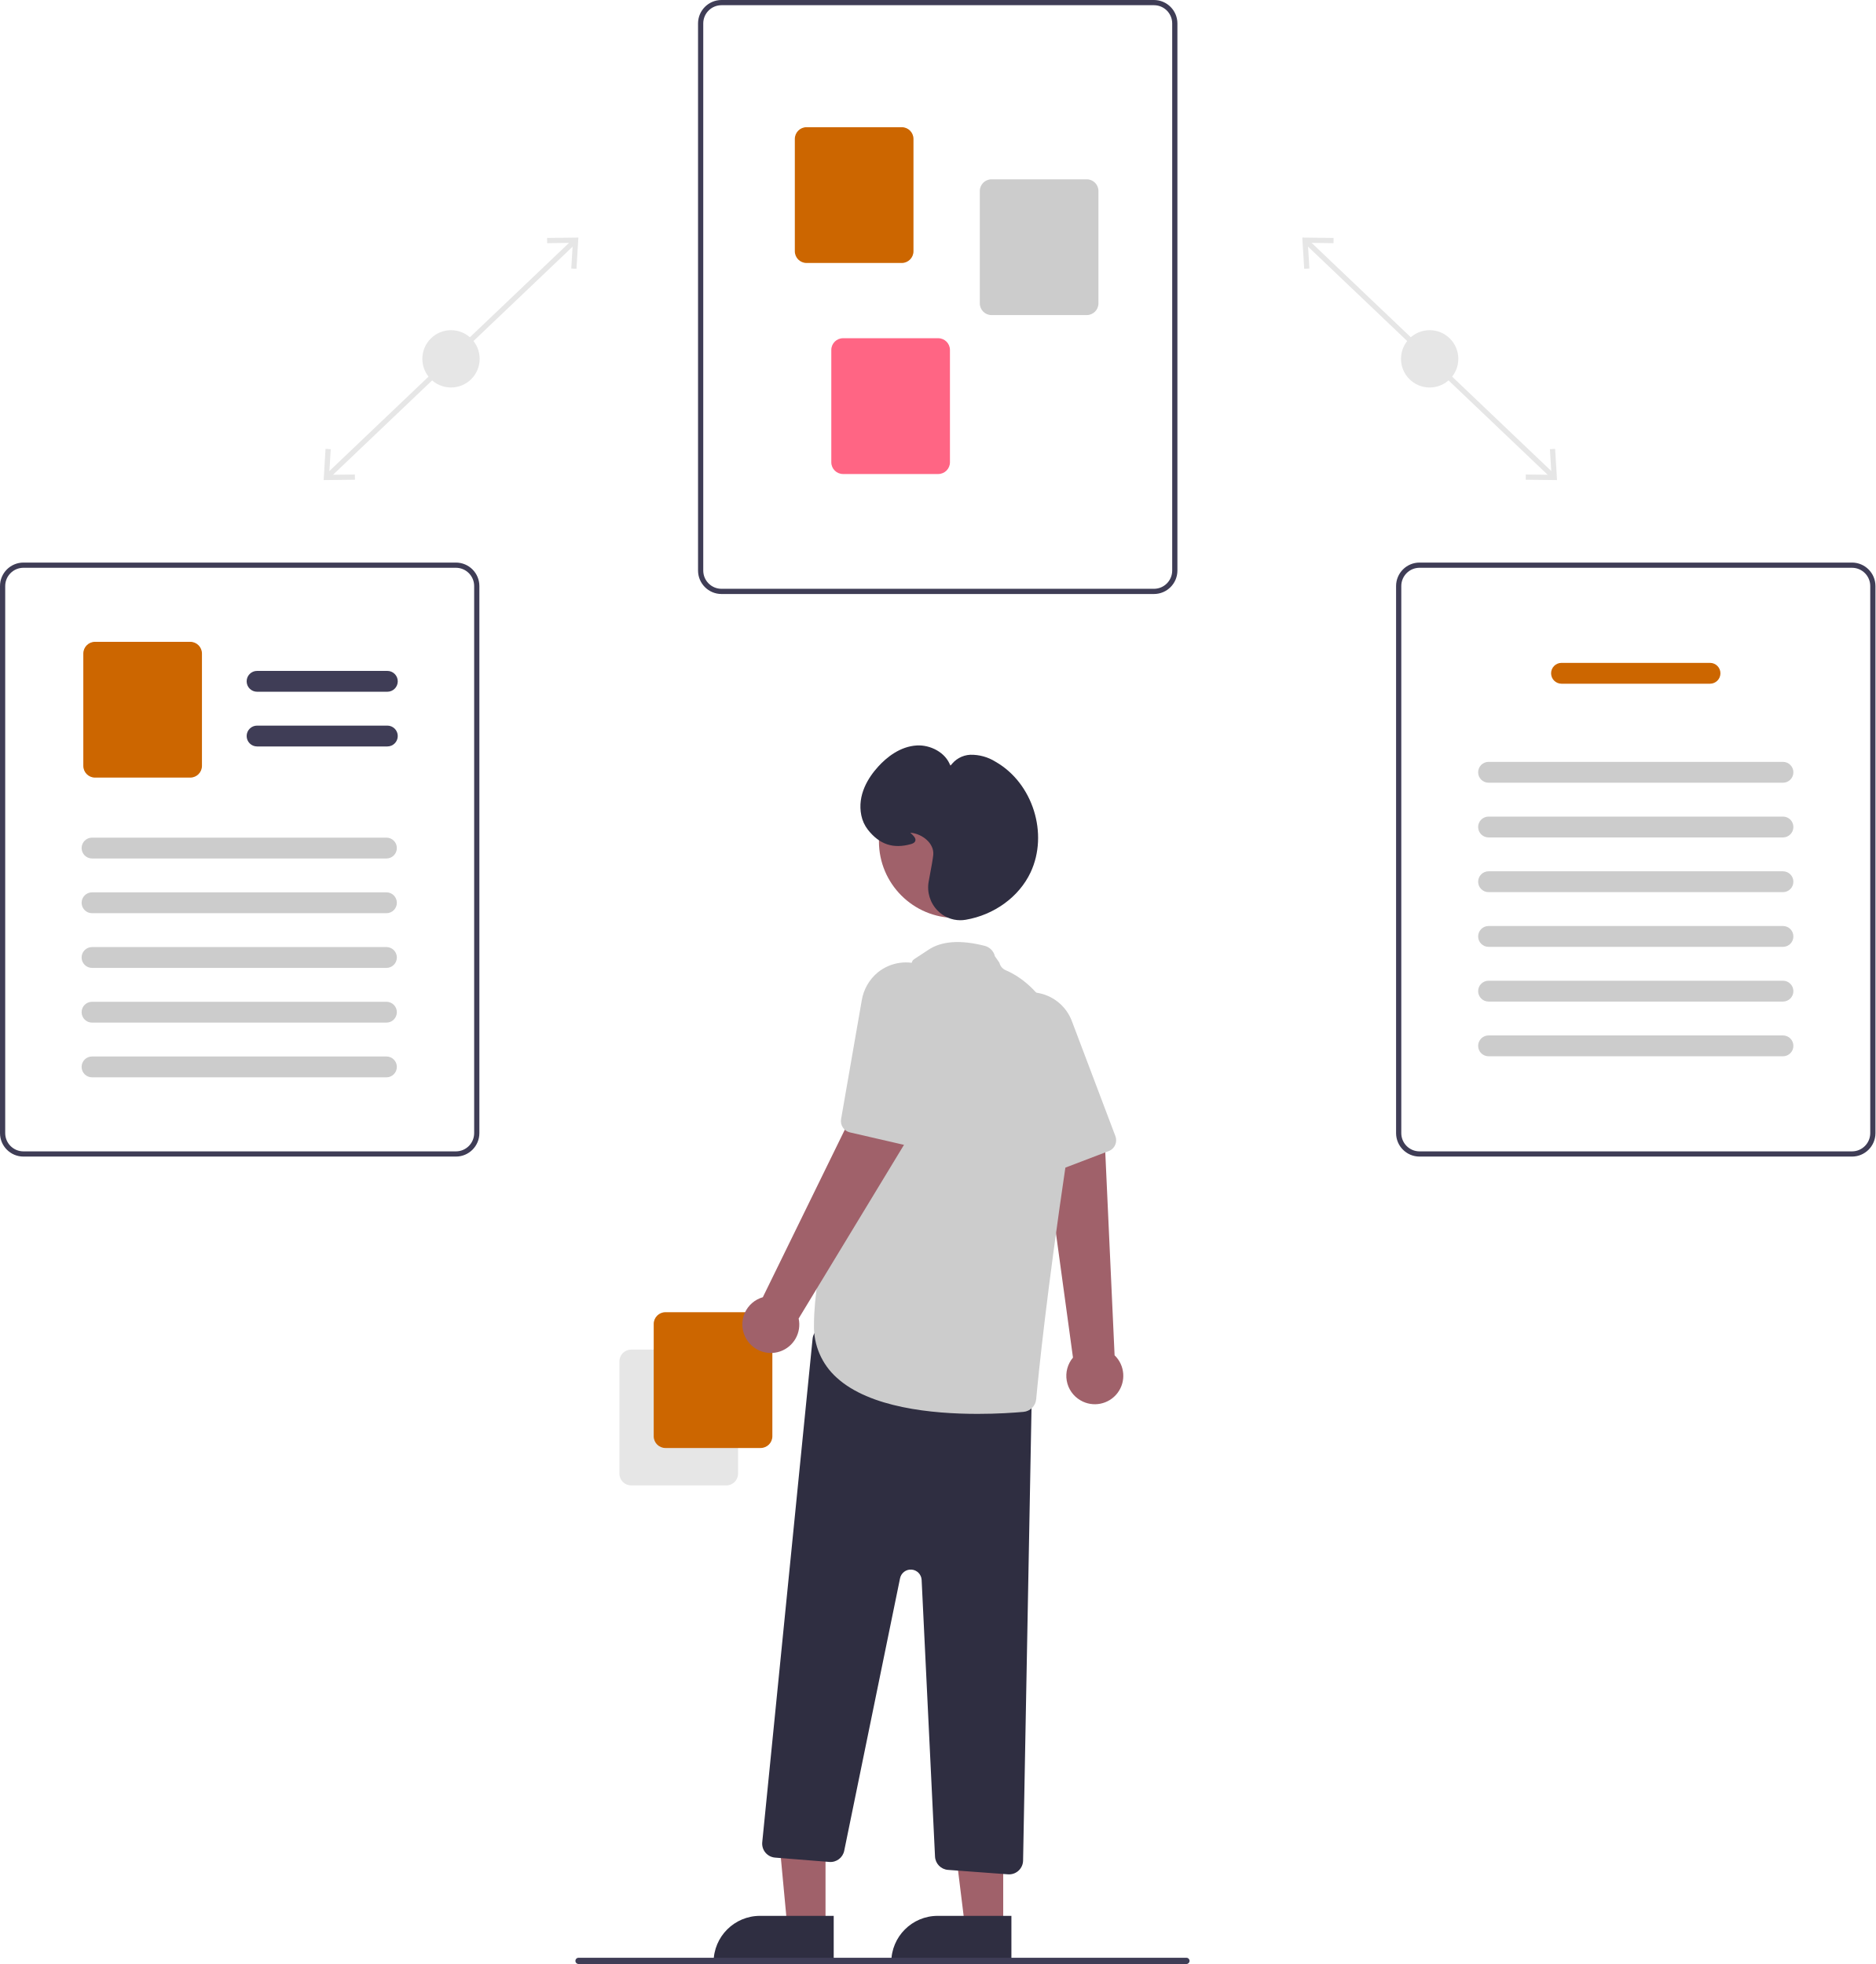
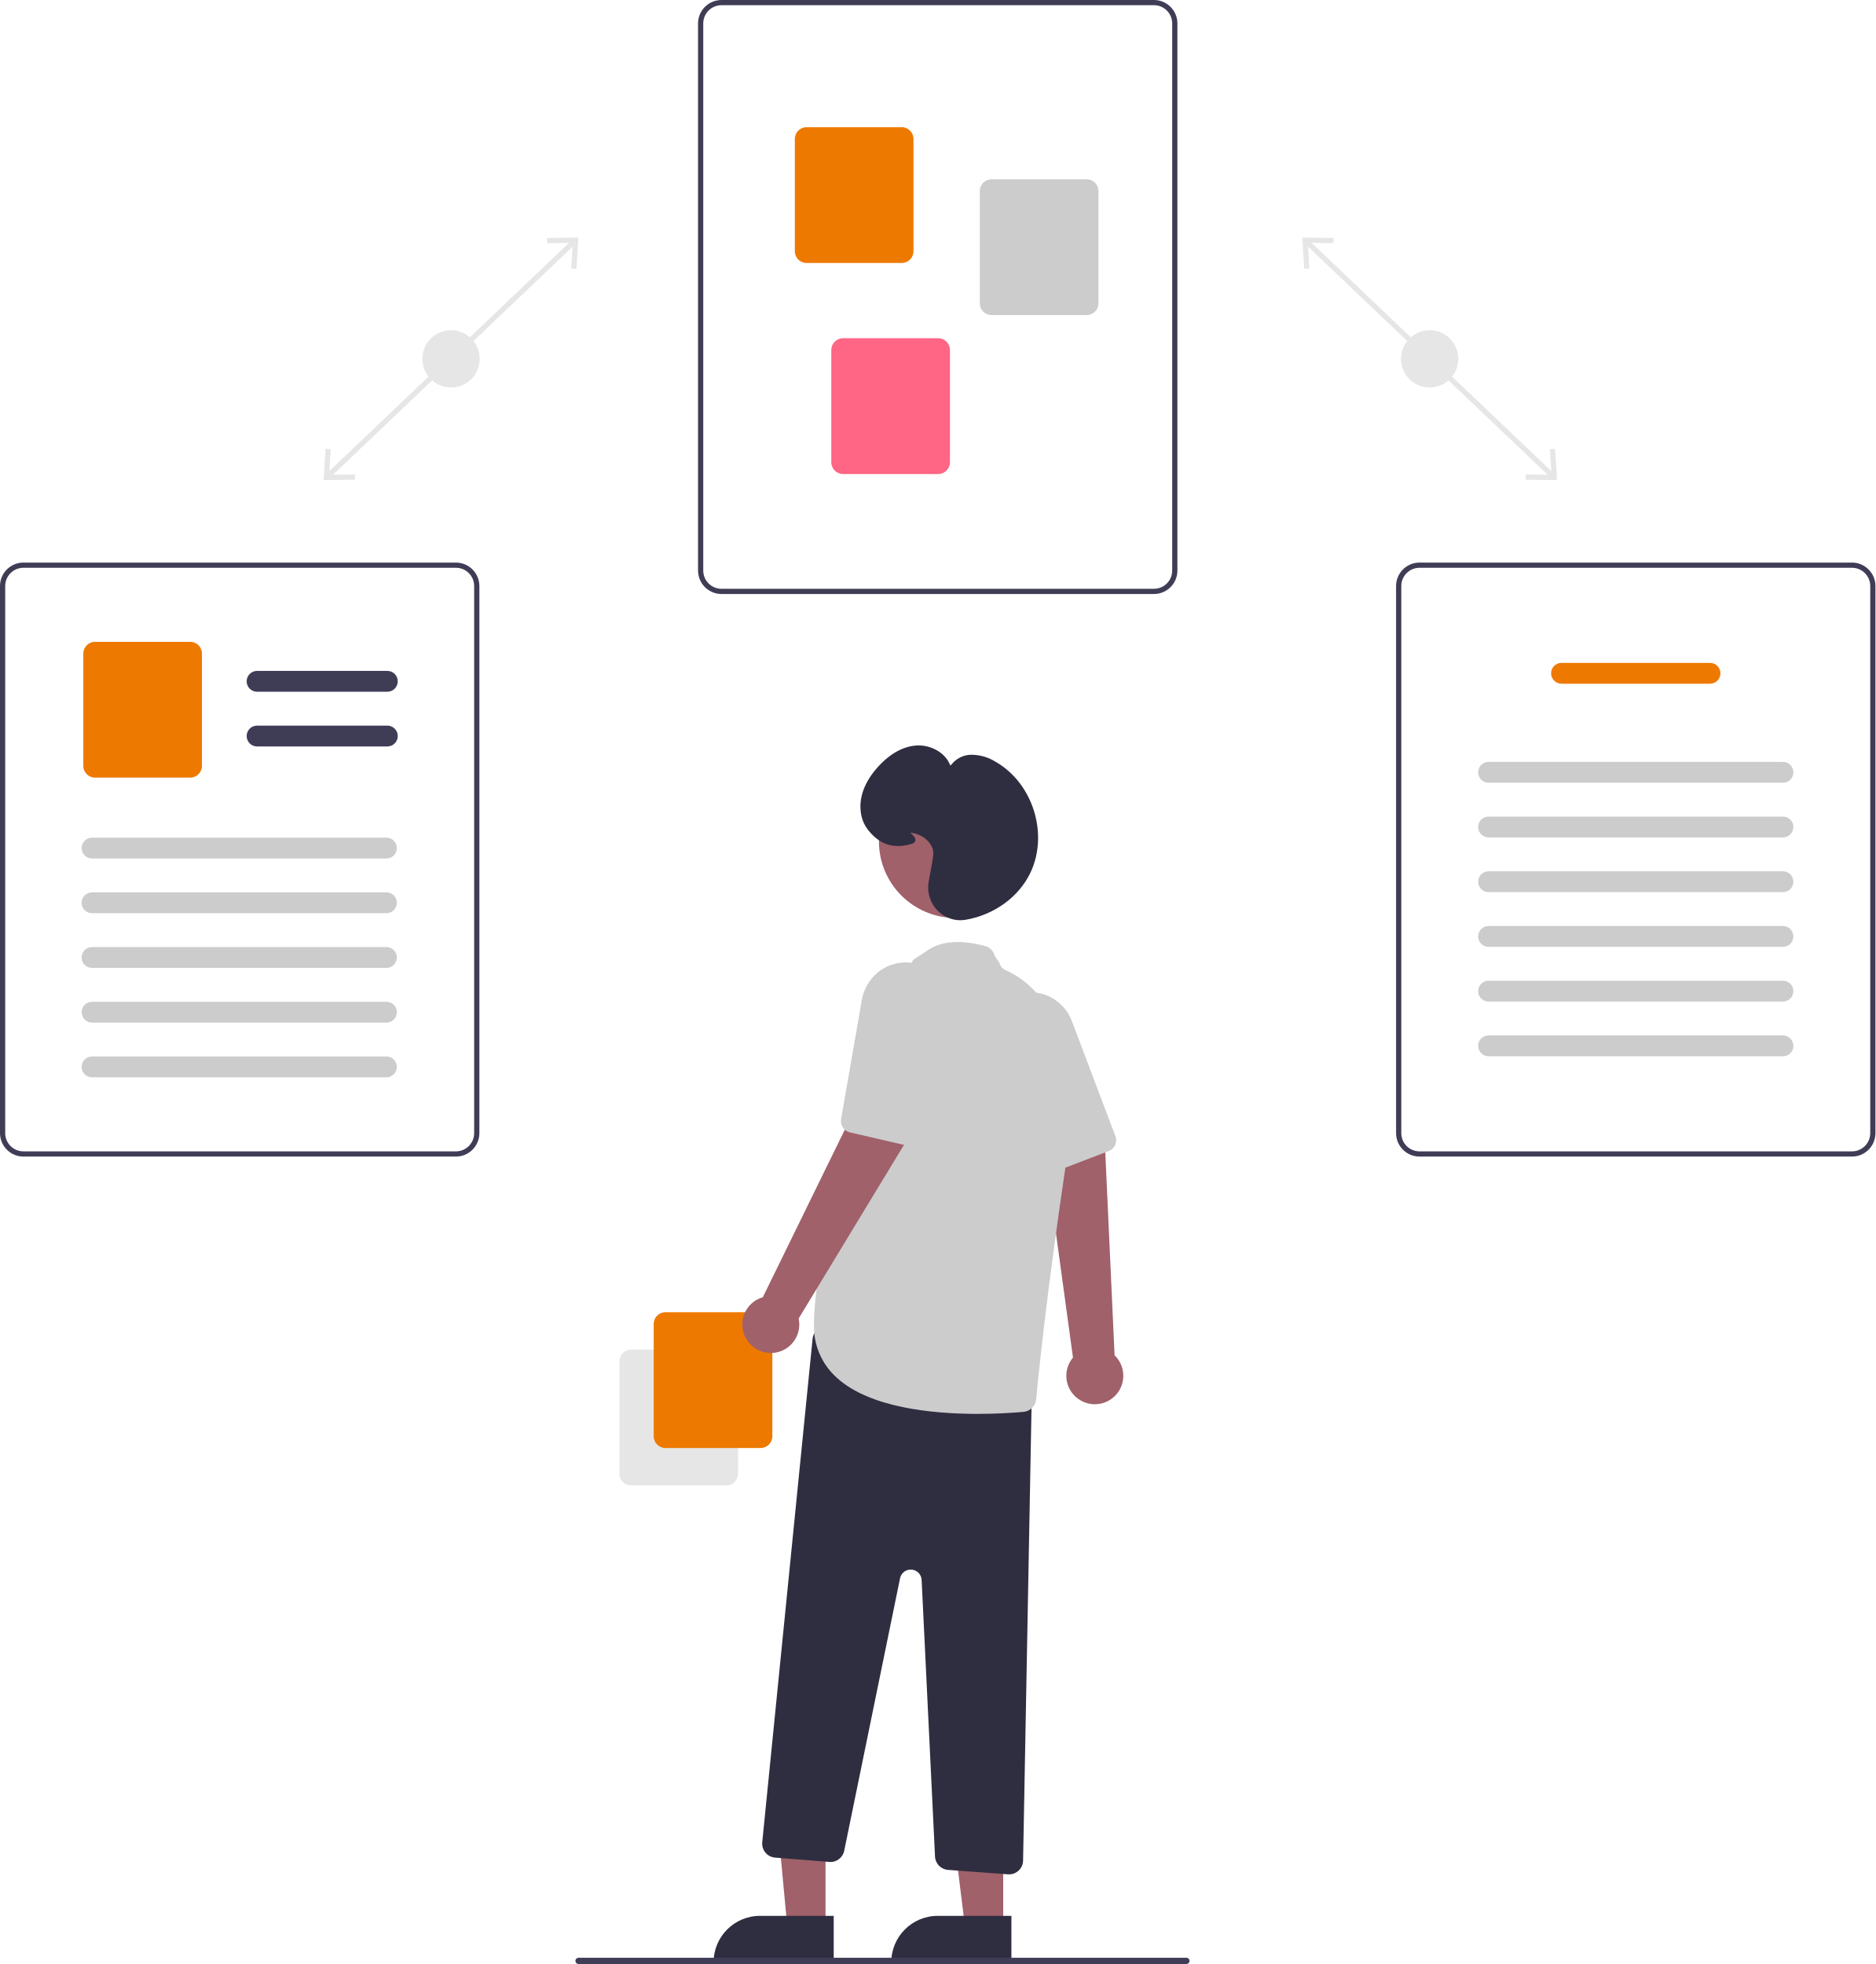
<svg xmlns="http://www.w3.org/2000/svg" data-name="Layer 1" width="601.6" height="630" viewBox="0 0 601.6 630">
  <rect x="756.964" y="195.507" width="1.672" height="109.196" transform="translate(-245.0684 491.4875) rotate(-46.40674)" fill="#e6e6e6" />
  <polygon points="498.845 143.982 497.175 144.083 497.679 152.309 489.437 152.21 489.419 153.882 499.457 154.001 498.845 143.982" fill="#e6e6e6" />
  <polygon points="427.781 76.326 427.763 77.998 419.522 77.899 420.026 86.125 418.355 86.226 417.745 76.206 427.781 76.326" fill="#e6e6e6" />
  <circle cx="458.6" cy="115.105" r="9.193" fill="#e6e6e6" />
  <rect x="389.274" y="249.269" width="109.196" height="1.672" transform="translate(-349.2594 240.0306) rotate(-43.59326)" fill="#e6e6e6" />
  <polygon points="103.815 154.001 113.853 153.882 113.834 152.21 105.593 152.309 106.097 144.083 104.427 143.982 103.815 154.001" fill="#e6e6e6" />
  <polygon points="185.527 76.206 184.916 86.226 183.246 86.125 183.749 77.899 175.508 77.998 175.49 76.326 185.527 76.206" fill="#e6e6e6" />
  <circle cx="144.672" cy="115.105" r="9.193" fill="#e6e6e6" />
  <path d="M669.364,325.543H530.636a7.53,7.53,0,0,1-7.521-7.521v-175.5A7.53,7.53,0,0,1,530.636,135H669.364a7.53,7.53,0,0,1,7.521,7.521v175.5A7.53,7.53,0,0,1,669.364,325.543ZM530.636,136.671a5.857,5.857,0,0,0-5.85,5.85v175.5a5.857,5.857,0,0,0,5.85,5.85H669.364a5.857,5.857,0,0,0,5.85-5.85v-175.5a5.857,5.857,0,0,0-5.85-5.85Z" transform="translate(-299.2 -135)" fill="#3f3d56" />
-   <path d="M588.46,219.358h-30.537a3.765,3.765,0,0,1-3.761-3.761V179.562a3.765,3.765,0,0,1,3.761-3.761h30.537a3.765,3.765,0,0,1,3.761,3.761v36.036A3.765,3.765,0,0,1,588.46,219.358Z" transform="translate(-299.2 -135)" fill="#cc6600" />
+   <path d="M588.46,219.358h-30.537a3.765,3.765,0,0,1-3.761-3.761V179.562a3.765,3.765,0,0,1,3.761-3.761h30.537a3.765,3.765,0,0,1,3.761,3.761v36.036A3.765,3.765,0,0,1,588.46,219.358Z" transform="translate(-299.2 -135)" fill="#ee7900" />
  <path d="M647.796,236.073h-30.537a3.765,3.765,0,0,1-3.761-3.761V196.276a3.765,3.765,0,0,1,3.761-3.761h30.537a3.765,3.765,0,0,1,3.761,3.761V232.312A3.765,3.765,0,0,1,647.796,236.073Z" transform="translate(-299.2 -135)" fill="#ccc" />
  <path d="M600.16,287.051h-30.537a3.765,3.765,0,0,1-3.761-3.761V247.255a3.765,3.765,0,0,1,3.761-3.761h30.537a3.765,3.765,0,0,1,3.761,3.761v36.036A3.765,3.765,0,0,1,600.16,287.051Z" transform="translate(-299.2 -135)" fill="#ff6584" />
  <path d="M893.279,506H754.55a7.53,7.53,0,0,1-7.521-7.521v-175.5a7.53,7.53,0,0,1,7.521-7.521H893.279A7.53,7.53,0,0,1,900.8,322.979v175.5A7.53,7.53,0,0,1,893.279,506ZM754.55,317.129a5.857,5.857,0,0,0-5.85,5.85v175.5a5.857,5.857,0,0,0,5.85,5.85H893.279a5.857,5.857,0,0,0,5.85-5.85v-175.5a5.857,5.857,0,0,0-5.85-5.85Z" transform="translate(-299.2 -135)" fill="#3f3d56" />
-   <path d="M847.732,354.318H800.096a3.343,3.343,0,0,1,0-6.686h47.636a3.343,3.343,0,0,1,0,6.686Z" transform="translate(-299.2 -135)" fill="#cc6600" />
+   <path d="M847.732,354.318H800.096a3.343,3.343,0,0,1,0-6.686h47.636a3.343,3.343,0,0,1,0,6.686Z" transform="translate(-299.2 -135)" fill="#ee7900" />
  <path d="M871.132,386.075H776.696a3.343,3.343,0,1,1,0-6.686h94.436a3.343,3.343,0,1,1,0,6.686Z" transform="translate(-299.2 -135)" fill="#ccc" />
  <path d="M871.132,403.625H776.696a3.343,3.343,0,1,1,0-6.686h94.436a3.343,3.343,0,1,1,0,6.686Z" transform="translate(-299.2 -135)" fill="#ccc" />
  <path d="M871.132,421.175H776.696a3.343,3.343,0,1,1,0-6.686h94.436a3.343,3.343,0,1,1,0,6.686Z" transform="translate(-299.2 -135)" fill="#ccc" />
  <path d="M871.132,438.725H776.696a3.343,3.343,0,1,1,0-6.686h94.436a3.343,3.343,0,1,1,0,6.686Z" transform="translate(-299.2 -135)" fill="#ccc" />
  <path d="M871.132,456.275H776.696a3.343,3.343,0,1,1,0-6.686h94.436a3.343,3.343,0,1,1,0,6.686Z" transform="translate(-299.2 -135)" fill="#ccc" />
  <path d="M871.132,473.825H776.696a3.343,3.343,0,1,1,0-6.686h94.436a3.343,3.343,0,1,1,0,6.686Z" transform="translate(-299.2 -135)" fill="#ccc" />
  <path d="M445.45,506H306.721A7.53,7.53,0,0,1,299.2,498.479v-175.5a7.53,7.53,0,0,1,7.521-7.521H445.45a7.53,7.53,0,0,1,7.521,7.521v175.5A7.53,7.53,0,0,1,445.45,506ZM306.721,317.129a5.857,5.857,0,0,0-5.85,5.85v175.5a5.857,5.857,0,0,0,5.85,5.85H445.45a5.857,5.857,0,0,0,5.85-5.85v-175.5a5.857,5.857,0,0,0-5.85-5.85Z" transform="translate(-299.2 -135)" fill="#3f3d56" />
  <path d="M423.448,356.893H381.663a3.343,3.343,0,0,1,0-6.686h41.786a3.343,3.343,0,1,1,0,6.686Z" transform="translate(-299.2 -135)" fill="#3f3d56" />
  <path d="M423.448,374.443H381.663a3.343,3.343,0,0,1,0-6.686h41.786a3.343,3.343,0,1,1,0,6.686Z" transform="translate(-299.2 -135)" fill="#3f3d56" />
-   <path d="M360.222,384.436h-30.537a3.765,3.765,0,0,1-3.761-3.761V344.639a3.765,3.765,0,0,1,3.761-3.761h30.537a3.765,3.765,0,0,1,3.761,3.761v36.036A3.765,3.765,0,0,1,360.222,384.436Z" transform="translate(-299.2 -135)" fill="#cc6600" />
+   <path d="M360.222,384.436h-30.537a3.765,3.765,0,0,1-3.761-3.761V344.639a3.765,3.765,0,0,1,3.761-3.761h30.537a3.765,3.765,0,0,1,3.761,3.761v36.036A3.765,3.765,0,0,1,360.222,384.436Z" transform="translate(-299.2 -135)" fill="#ee7900" />
  <path d="M423.159,410.378H328.723a3.343,3.343,0,1,1,0-6.686H423.159a3.343,3.343,0,1,1,0,6.686Z" transform="translate(-299.2 -135)" fill="#ccc" />
  <path d="M423.159,427.928H328.723a3.343,3.343,0,1,1,0-6.686H423.159a3.343,3.343,0,1,1,0,6.686Z" transform="translate(-299.2 -135)" fill="#ccc" />
  <path d="M423.159,445.478H328.723a3.343,3.343,0,1,1,0-6.686H423.159a3.343,3.343,0,1,1,0,6.686Z" transform="translate(-299.2 -135)" fill="#ccc" />
  <path d="M423.159,463.028H328.723a3.343,3.343,0,1,1,0-6.686H423.159a3.343,3.343,0,1,1,0,6.686Z" transform="translate(-299.2 -135)" fill="#ccc" />
  <path d="M423.159,480.578H328.723a3.343,3.343,0,1,1,0-6.686H423.159a3.343,3.343,0,1,1,0,6.686Z" transform="translate(-299.2 -135)" fill="#ccc" />
  <path d="M497.895,607.719V571.683a3.765,3.765,0,0,1,3.761-3.761h30.537a3.765,3.765,0,0,1,3.761,3.761v36.036a3.765,3.765,0,0,1-3.761,3.761h-30.537A3.765,3.765,0,0,1,497.895,607.719Z" transform="translate(-299.2 -135)" fill="#e6e6e6" />
-   <path d="M508.895,595.719V559.683a3.765,3.765,0,0,1,3.761-3.761h30.537a3.765,3.765,0,0,1,3.761,3.761v36.036a3.765,3.765,0,0,1-3.761,3.761h-30.537A3.765,3.765,0,0,1,508.895,595.719Z" transform="translate(-299.2 -135)" fill="#cc6600" />
+   <path d="M508.895,595.719V559.683a3.765,3.765,0,0,1,3.761-3.761h30.537a3.765,3.765,0,0,1,3.761,3.761v36.036a3.765,3.765,0,0,1-3.761,3.761h-30.537A3.765,3.765,0,0,1,508.895,595.719Z" transform="translate(-299.2 -135)" fill="#ee7900" />
  <path d="M645.784,584.188a9.078,9.078,0,0,1-2.398-13.711l-9.466-69.188,19.718.968,3.096,67.486a9.127,9.127,0,0,1-10.949,14.446Z" transform="translate(-299.2 -135)" fill="#a0616a" />
  <path d="M656.344,503.179a3.705,3.705,0,0,1-1.505,1.064l-17.72,6.763a3.723,3.723,0,0,1-4.729-1.965l-15.696-35.275a14.74,14.74,0,0,1-.721-10.431,14.337,14.337,0,0,1,10.912-9.782,13.673,13.673,0,0,1,5.89.083,14.28,14.28,0,0,1,10.263,8.921l13.956,36.89A3.73,3.73,0,0,1,656.344,503.179Z" transform="translate(-299.2 -135)" fill="#ccc" />
  <polygon points="264.807 618.06 252.547 618.06 248.102 570.549 264.809 570.773 264.807 618.06" fill="#a0616a" />
  <path d="M243.79,614.557h23.644a0,0,0,0,1,0,0v14.887a0,0,0,0,1,0,0H228.903a0,0,0,0,1,0,0v0A14.887,14.887,0,0,1,243.79,614.557Z" fill="#2f2e41" />
  <polygon points="321.807 618.06 309.547 618.06 303.715 570.772 321.809 570.773 321.807 618.06" fill="#a0616a" />
  <path d="M300.79,614.557h23.644a0,0,0,0,1,0,0v14.887a0,0,0,0,1,0,0H285.903a0,0,0,0,1,0,0v0A14.887,14.887,0,0,1,300.79,614.557Z" fill="#2f2e41" />
  <path d="M622.549,736.236l-19.255-1.426a4.506,4.506,0,0,1-4.162-4.271L594.838,641.809a3.5,3.5,0,0,0-6.925-.533L570.002,728.683a4.506,4.506,0,0,1-4.767,3.582l-17.406-1.393a4.5,4.5,0,0,1-4.119-4.933L559.858,564.463a4.5,4.5,0,0,1,5.434-3.949l61.406,13.349a4.511,4.511,0,0,1,3.543,4.481L627.381,731.832a4.502,4.502,0,0,1-4.489,4.416C622.778,736.248,622.664,736.243,622.549,736.236Z" transform="translate(-299.2 -135)" fill="#2f2e41" />
  <circle cx="306.503" cy="269.888" r="24.561" fill="#a0616a" />
  <path d="M567.596,576.915a21.962,21.962,0,0,1-7.294-16.866c0-35.301,30.556-114.168,31.514-116.629.093-.593.9-.849,5.129-3.706,4.232-2.859,10.335-3.299,18.139-1.306a4.479,4.479,0,0,1,3.25,3.318l1.452,2.098a3.491,3.491,0,0,0,2.029,2.406c6.293,2.651,26.298,14.878,19.481,60.892-6.332,42.743-8.902,67.881-9.713,76.705a4.491,4.491,0,0,1-4.072,4.065c-3.086.276-8.382.644-14.689.644C598.202,588.536,578.147,586.564,567.596,576.915Z" transform="translate(-299.2 -135)" fill="#ccc" />
  <path d="M538.247,563.837a9.078,9.078,0,0,1,5.649-12.722L574.589,488.39l15.833,11.791-35.034,57.763a9.127,9.127,0,0,1-17.142,5.894Z" transform="translate(-299.2 -135)" fill="#a0616a" />
  <path d="M592.156,502.454a3.705,3.705,0,0,1-1.843.045l-18.482-4.258a3.723,3.723,0,0,1-2.832-4.266l6.623-38.038a14.74,14.74,0,0,1,5.214-9.064,14.337,14.337,0,0,1,14.511-2.043,13.673,13.673,0,0,1,4.844,3.351,14.28,14.28,0,0,1,3.551,13.127l-8.967,38.409A3.73,3.73,0,0,1,592.156,502.454Z" transform="translate(-299.2 -135)" fill="#ccc" />
  <path d="M599.953,427.079a10.584,10.584,0,0,1-2.839-9.387c.856-4.479,1.359-7.41,1.455-8.477h0c.326-3.648-3.361-6.601-7.01-7.07-.141-.018-.26-.031-.359-.039.093.091.193.184.28.267.693.651,1.556,1.462,1.351,2.298-.124.503-.584.861-1.407,1.091-5.706,1.597-10.101.131-13.831-4.616a11.026,11.026,0,0,1-2.105-4.598c-1.336-6.555,2.224-12.143,5.446-15.675,2.657-2.913,6.964-6.449,12.394-6.752,4.223-.236,9.246,2.194,10.749,6.574a8.159,8.159,0,0,1,6.361-3.586,14.662,14.662,0,0,1,8.158,2.269c11.909,6.822,17.027,23.073,11.177,35.488-3.68,7.809-11.654,13.623-20.81,15.172a10.393,10.393,0,0,1-1.735.147A10.115,10.115,0,0,1,599.953,427.079Z" transform="translate(-299.2 -135)" fill="#2f2e41" />
  <path d="M484.779,765h195a1,1,0,0,0,0-2h-195a1,1,0,1,0,0,2Z" transform="translate(-299.2 -135)" fill="#3f3d56" />
</svg>
